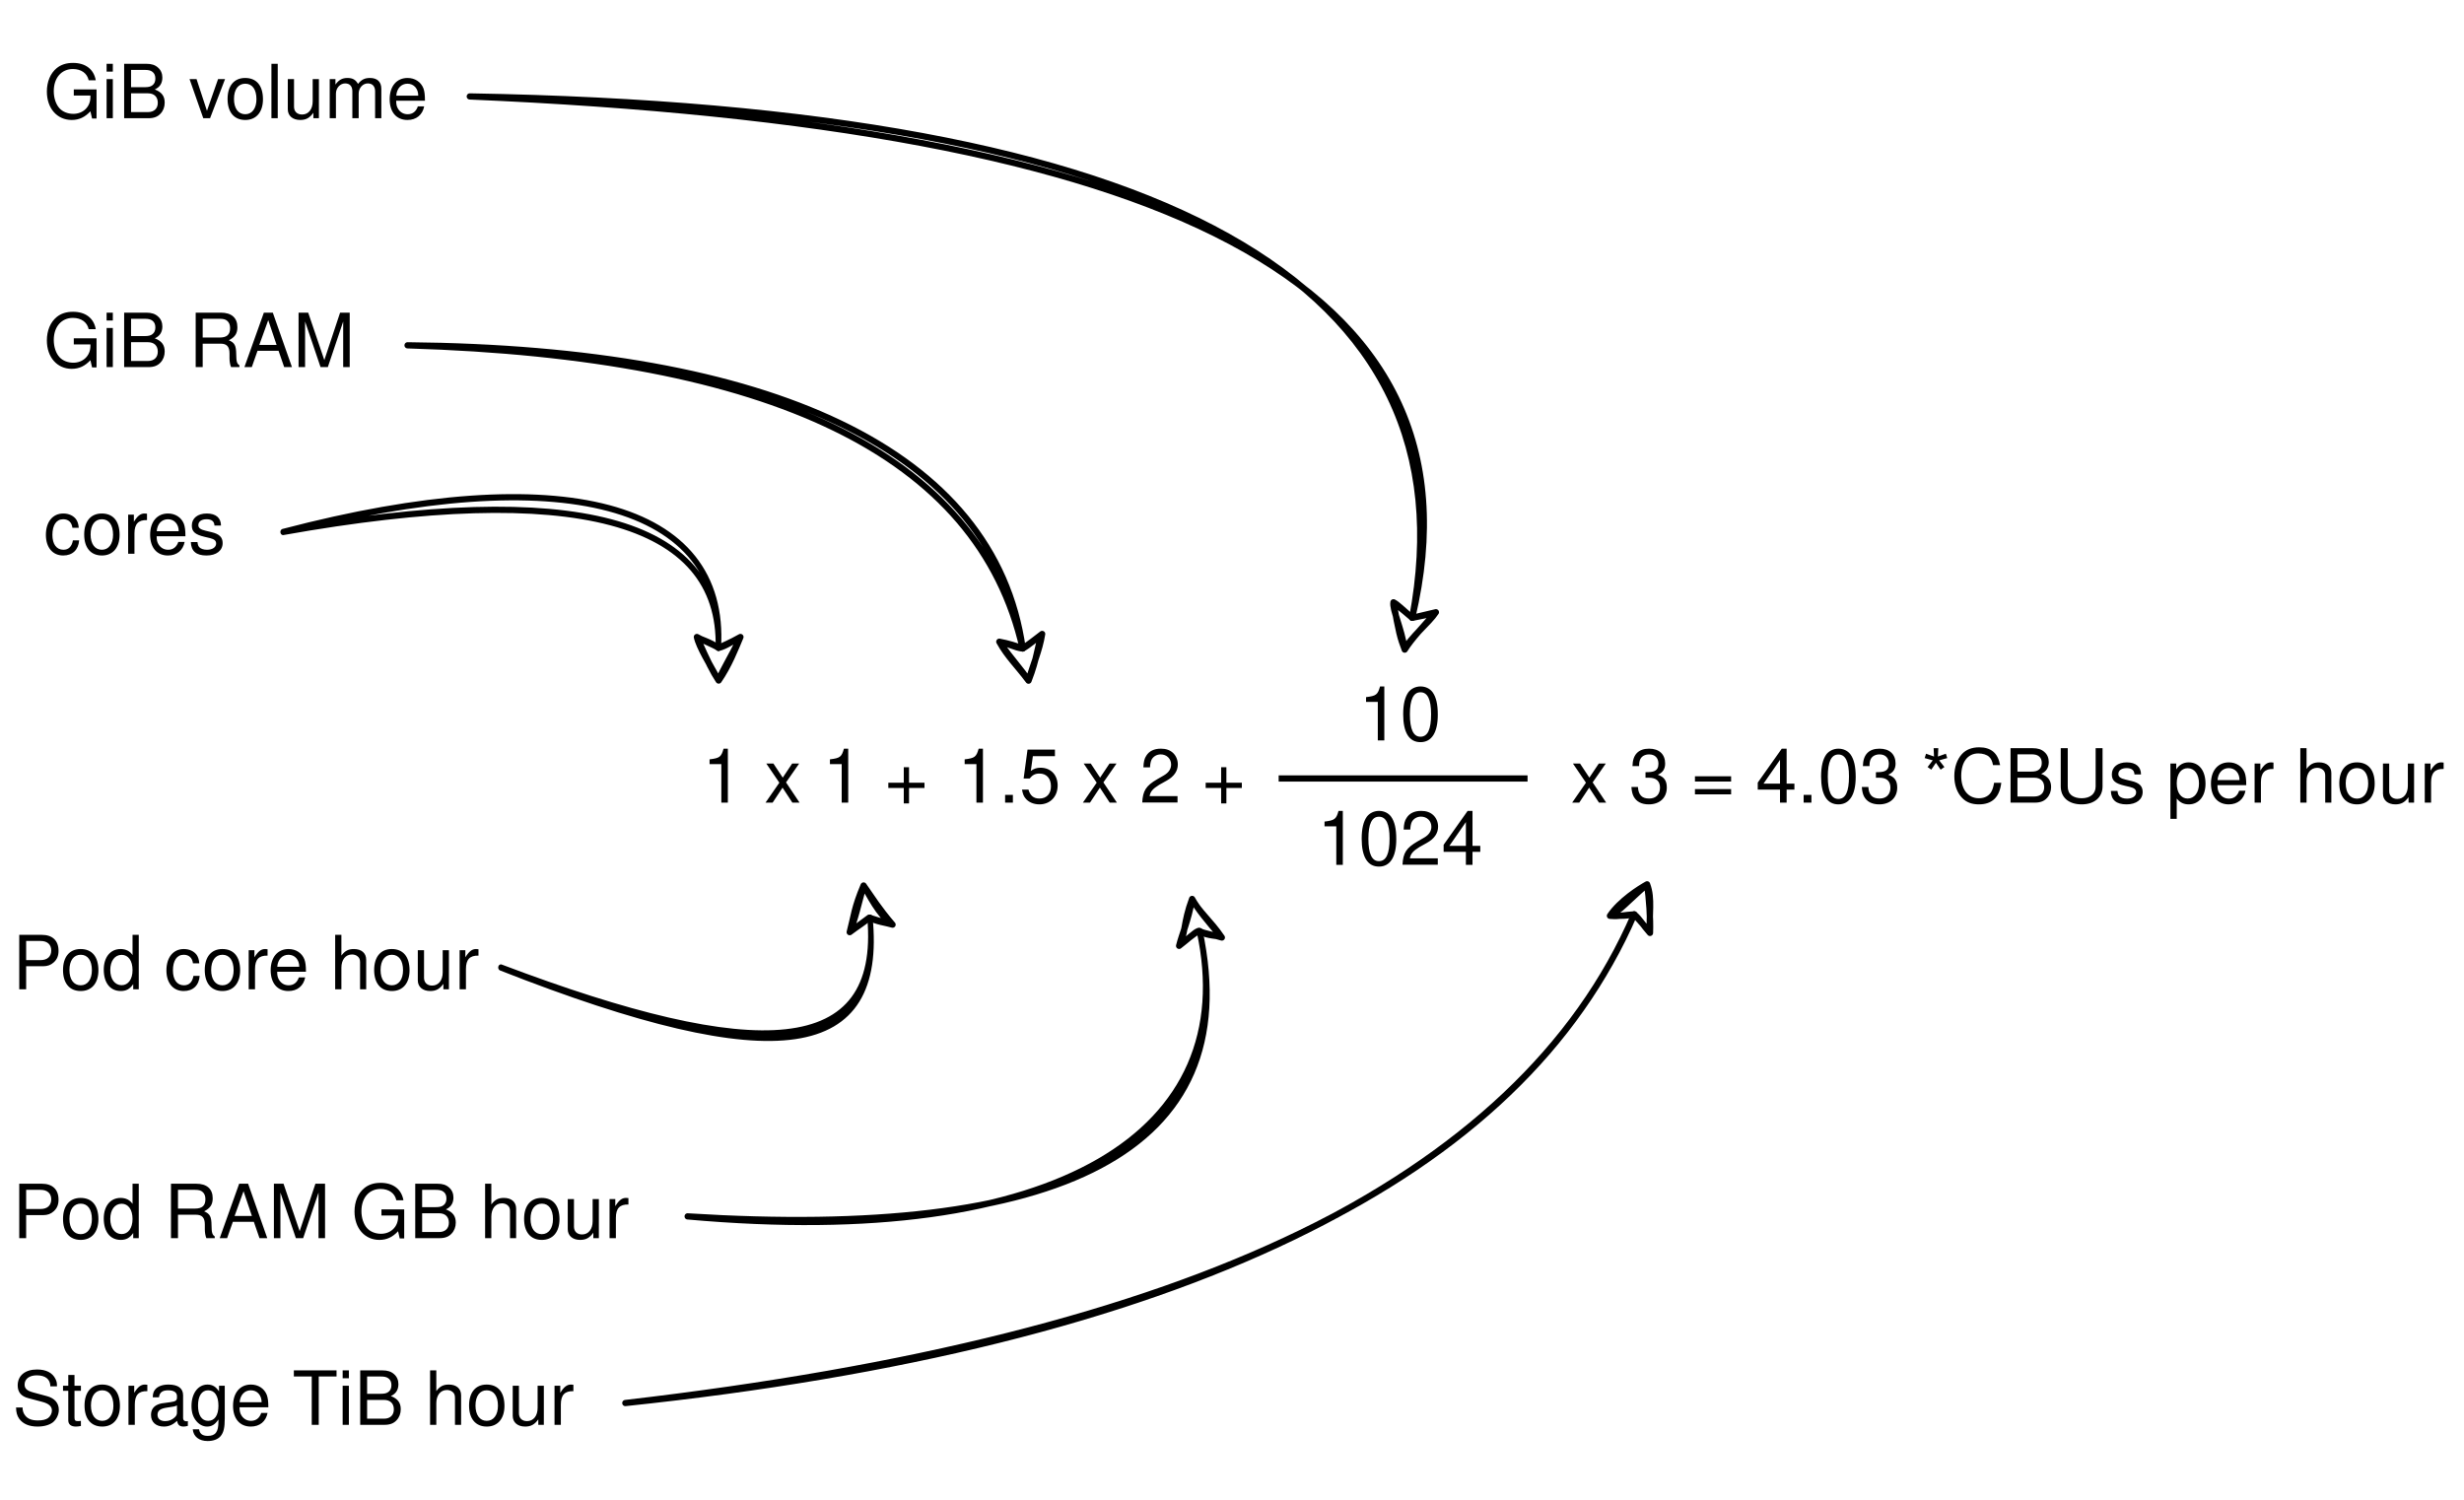
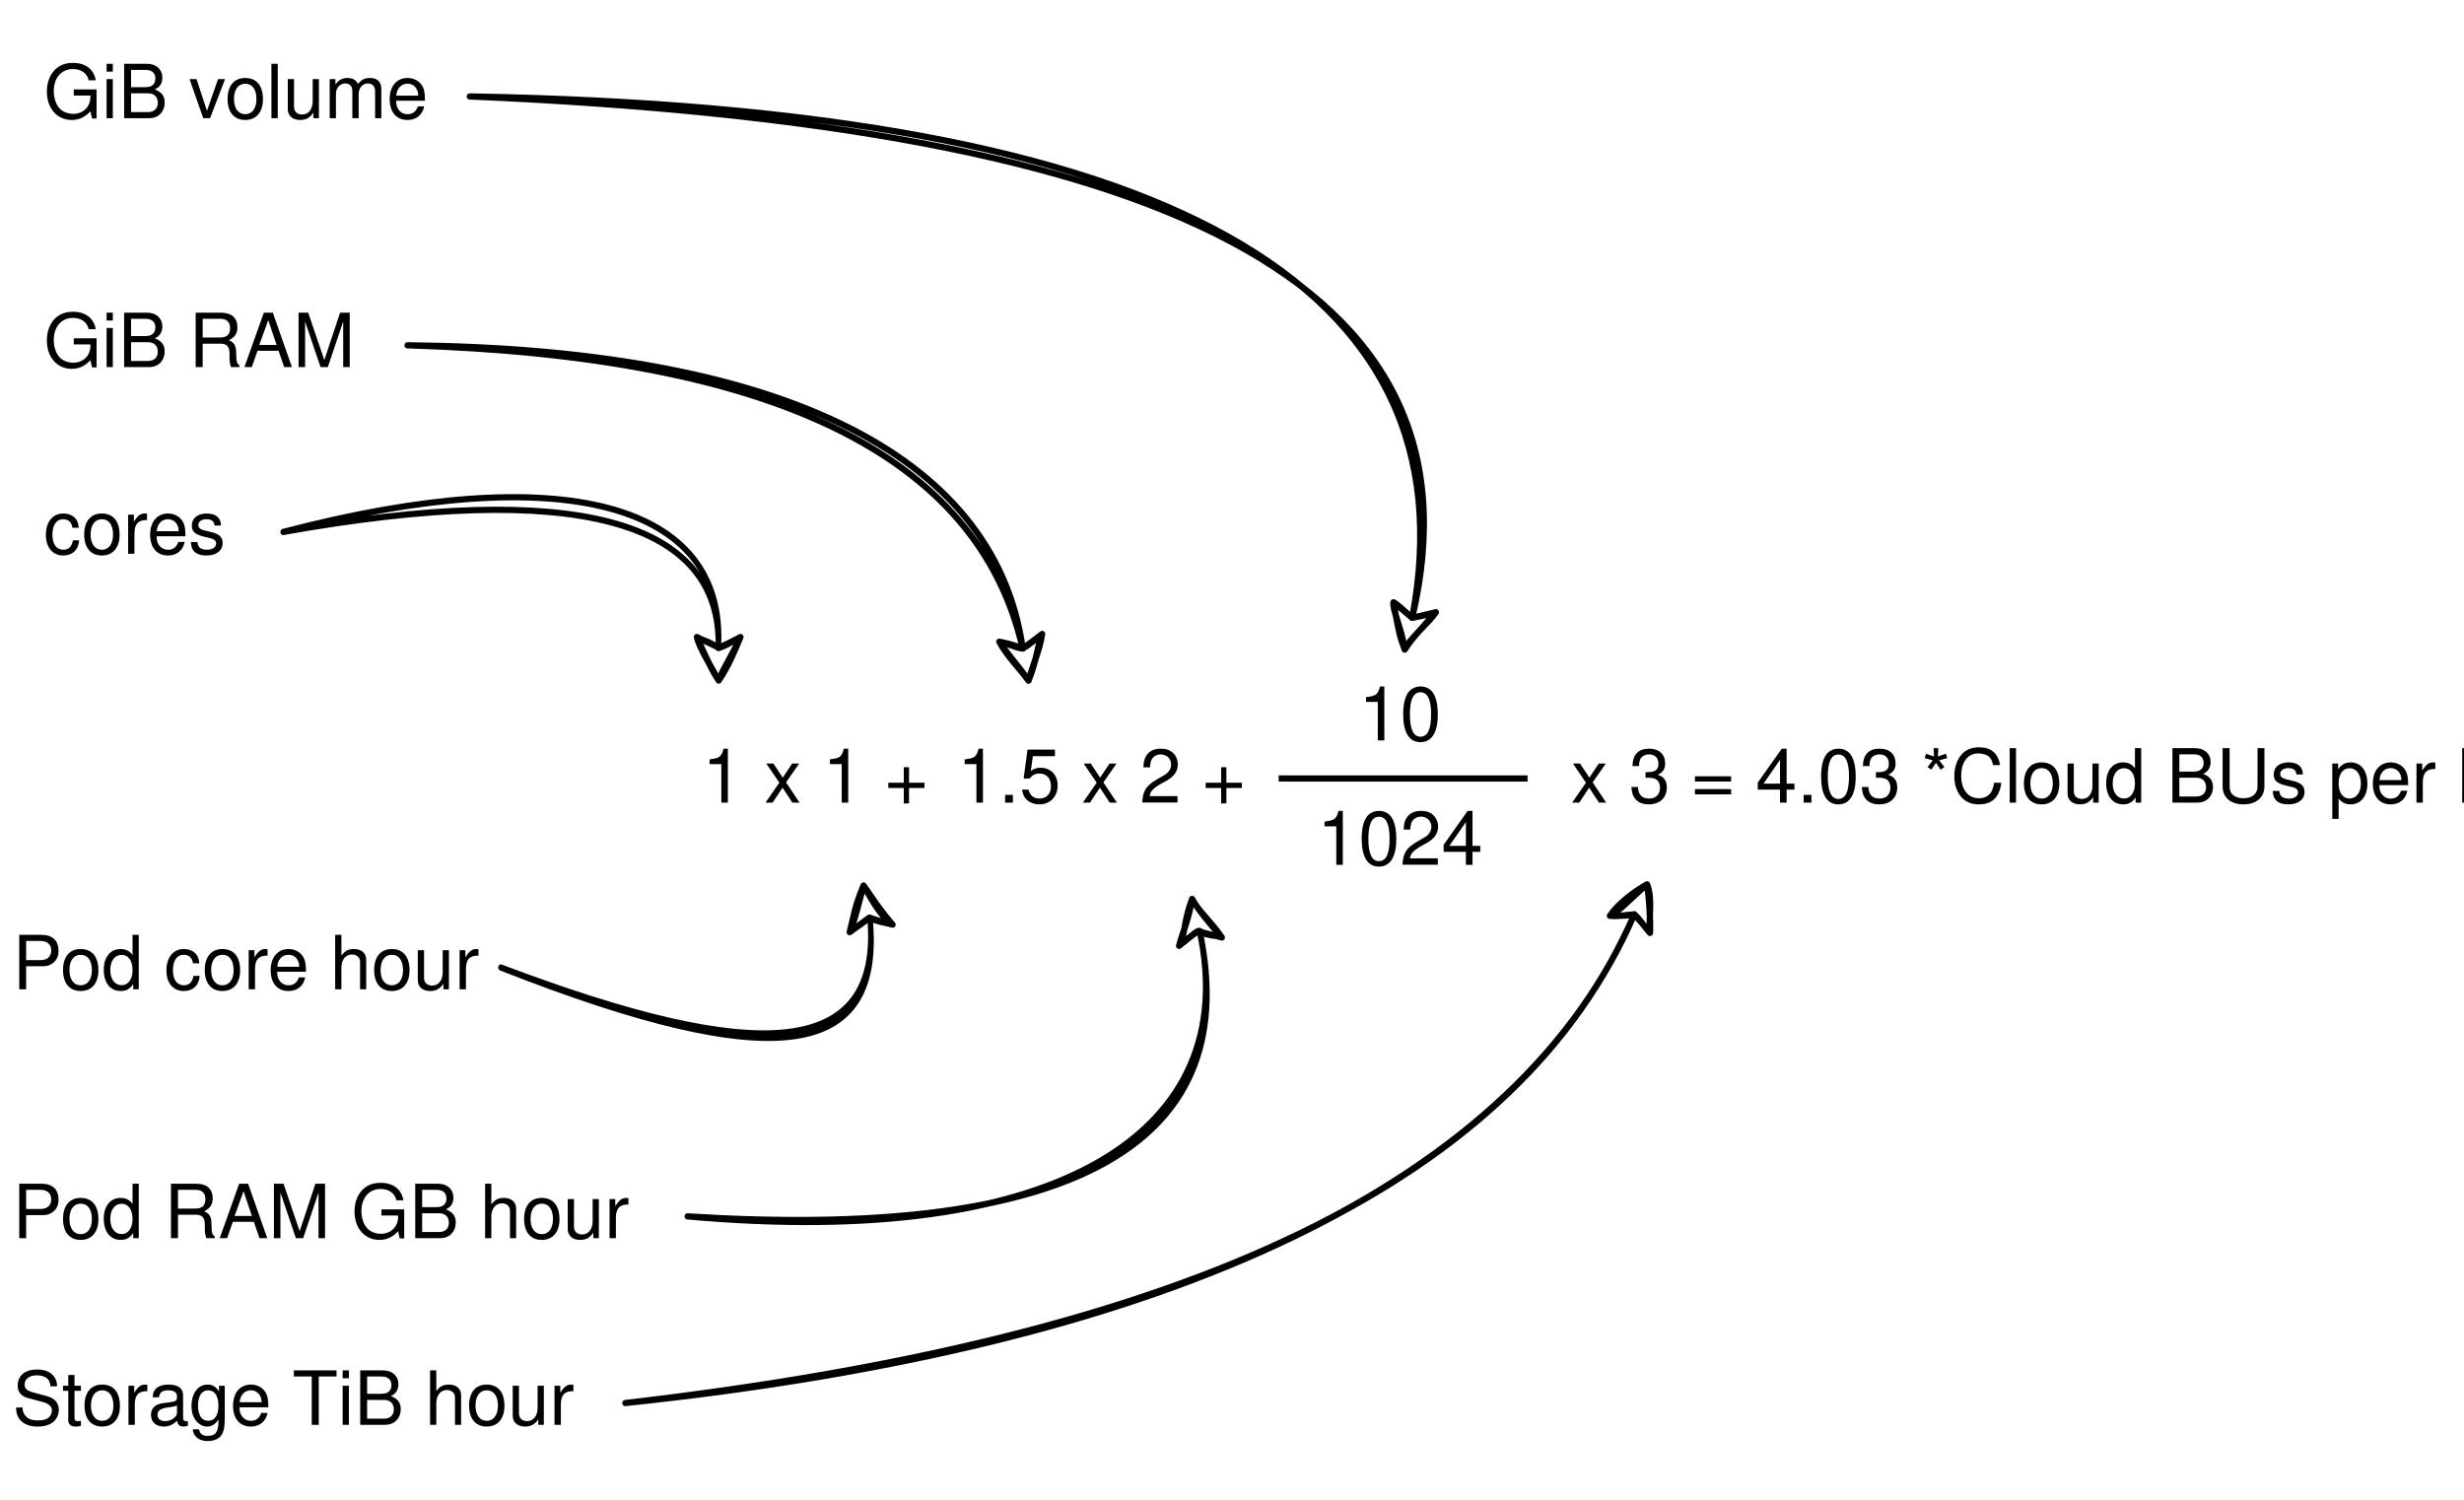
<svg xmlns="http://www.w3.org/2000/svg" width="396px" height="241px" viewBox="0 0 396 241" version="1.1" xml:space="preserve" style="fill-rule:evenodd;clip-rule:evenodd;stroke-linecap:round;stroke-linejoin:round;stroke-miterlimit:10;">
  <g>
    <rect x="145.5" y="110.5" width="80" height="30" style="fill:none;" />
    <g transform="matrix(1,0,0,1,177,129)">
      <g>
        <text x="-23.183px" y="0px" style="font-family:'Helvetica';font-size:12px;">1.5 x 2 +</text>
      </g>
    </g>
    <rect x="5.5" y="70.5" width="40" height="30" style="fill:none;" />
    <g transform="matrix(1,0,0,1,7,89)">
      <g>
        <text x="0px" y="0px" style="font-family:'Helvetica';font-size:12px;">cores</text>
      </g>
    </g>
    <path d="M45.5,85.5C98.833,75.5 125.5,81.71 125.5,104.13" style="fill:none;fill-rule:nonzero;" />
    <path d="M125.5,109.38L122,102.38L125.5,104.13L129,102.38L125.5,109.38Z" style="fill:none;fill-rule:nonzero;" />
    <g transform="matrix(0.874308,0,0,1,5.719,0)">
      <path d="M45.5,85.5C96.84,73.73 127.14,80.86 125.5,104.13M45.5,85.5C98.84,77.18 126.12,83.45 125.5,104.13" style="fill:none;fill-rule:nonzero;stroke:black;stroke-width:1px;" />
    </g>
    <g transform="matrix(1,0,0,1,-10,0)">
      <path d="M125.5,109.38C124.53,107.88 123.86,106.6 122,102.38M125.5,109.38C124.1,106.84 122.31,103.94 122,102.38M122,102.38C122.83,102.91 123.81,103.01 125.5,104.13M122,102.38C123.21,103.08 124.49,103.5 125.5,104.13M125.5,104.13C126.7,103.84 127.79,103 129,102.38M125.5,104.13C126.14,103.78 127.31,103.34 129,102.38M129,102.38C128.19,104.31 127.14,107.01 125.5,109.38M129,102.38C127.6,105.47 126.03,107.77 125.5,109.38" style="fill:none;fill-rule:nonzero;stroke:black;stroke-width:1px;" />
    </g>
    <rect x="0.5" y="140.5" width="80" height="30" style="fill:none;" />
    <g transform="matrix(1,0,0,1,2,159)">
      <g>
        <text x="0px" y="0px" style="font-family:'Helvetica';font-size:12px;">Pod core hour</text>
      </g>
    </g>
    <path d="M80.5,155.5C130.5,172.167 153.567,169.497 149.7,147.49" style="fill:none;fill-rule:nonzero;" />
    <path d="M148.79,142.32L153.45,148.61L149.7,147.49L146.56,149.82L148.79,142.32Z" style="fill:none;fill-rule:nonzero;" />
    <g transform="matrix(0.85715,0,0,1,11.4994,0)">
      <path d="M80.5,155.5C128.51,171.08 152.02,170.36 149.7,147.49M80.5,155.5C132.72,173.11 152.27,169.94 149.7,147.49" style="fill:none;fill-rule:nonzero;stroke:black;stroke-width:1px;" />
    </g>
    <g transform="matrix(1,0,0,1,-10,0)">
      <path d="M148.79,142.32C149.62,143.63 151.18,147.03 153.45,148.61M148.79,142.32C150.26,144.41 151.16,145.93 153.45,148.61M153.45,148.61C152.18,148.25 151.05,148.18 149.7,147.49M153.45,148.61C152.54,148.32 151.52,148.1 149.7,147.49M149.7,147.49C148.71,148.36 148.07,148.68 146.56,149.82M149.7,147.49C149.11,147.96 148.35,148.45 146.56,149.82M146.56,149.82C147.23,147.29 147.28,145.87 148.79,142.32M146.56,149.82C147.46,147.73 147.99,145.16 148.79,142.32" style="fill:none;fill-rule:nonzero;stroke:black;stroke-width:1px;" />
    </g>
    <g transform="matrix(1,0,0,1,-3,0)">
      <rect x="110.5" y="110.5" width="60" height="30" style="fill:none;" />
    </g>
    <g transform="matrix(1,0,0,1,131,129)">
      <g>
        <text x="-18.179px" y="0px" style="font-family:'Helvetica';font-size:12px;">1 x 1 +</text>
      </g>
    </g>
    <rect x="0.5" y="180.5" width="110" height="30" style="fill:none;" />
    <g transform="matrix(1,0,0,1,2,199)">
      <g>
        <text x="0px" y="0px" style="font-family:'Helvetica';font-size:12px;">Pod RAM GB hour</text>
      </g>
    </g>
    <rect x="0.5" y="210.5" width="100" height="30" style="fill:none;" />
    <g transform="matrix(1,0,0,1,2,229)">
      <g>
        <text x="0px" y="0px" style="font-family:'Helvetica';font-size:12px;">Storage TiB hour</text>
      </g>
    </g>
    <rect x="5.5" y="40.5" width="60" height="30" style="fill:none;" />
    <g transform="matrix(1,0,0,1,7,59)">
      <g>
        <text x="0px" y="0px" style="font-family:'Helvetica';font-size:12px;">GiB RAM</text>
      </g>
    </g>
    <rect x="245.5" y="110.5" width="150" height="30" style="fill:none;" />
    <g transform="matrix(1,0,0,1,316,129)">
      <g>
-         <text x="-63.536px" y="0px" style="font-family:'Helvetica';font-size:12px;">x 3 = 4.03 *CBUs per hour</text>
+         <text x="-63.536px" y="0px" style="font-family:'Helvetica';font-size:12px;">x 3 = 4.03 *Cloud BUs per hour</text>
      </g>
    </g>
    <rect x="195.5" y="105.5" width="60" height="20" style="fill:none;" />
    <g transform="matrix(1,0,0,1,225,119)">
      <g>
        <text x="-6.674px" y="0px" style="font-family:'Helvetica';font-size:12px;">10</text>
      </g>
    </g>
    <rect x="195.5" y="125.5" width="60" height="20" style="fill:none;" />
    <g transform="matrix(1,0,0,1,225,139)">
      <g>
        <text x="-13.348px" y="0px" style="font-family:'Helvetica';font-size:12px;">1024</text>
      </g>
    </g>
    <path d="M245.5,125.12L205.5,125.12" style="fill:none;fill-rule:nonzero;stroke:black;stroke-width:1px;stroke-linecap:butt;stroke-linejoin:miter;" />
    <path d="M110.5,195.5C173.833,198.833 202.2,183.543 195.6,149.63" style="fill:none;fill-rule:nonzero;" />
    <path d="M194.59,144.48L199.37,150.68L195.6,149.63L192.5,152.02L194.59,144.48Z" style="fill:none;fill-rule:nonzero;" />
    <g transform="matrix(0.967084,0,0,1,3.63718,0)">
      <path d="M110.5,195.5C172.06,199.23 203.4,185.28 195.6,149.63M110.5,195.5C172.2,200.85 202.84,181.98 195.6,149.63" style="fill:none;fill-rule:nonzero;stroke:black;stroke-width:1px;" />
    </g>
    <g transform="matrix(1,0,0,1,-3,0)">
      <path d="M194.59,144.48C195.51,146.12 197.03,147.97 199.37,150.68M194.59,144.48C195.7,146.6 197.54,147.96 199.37,150.68M199.37,150.68C198.64,150.26 197.35,150.57 195.6,149.63M199.37,150.68C198,150.26 196.73,150.07 195.6,149.63M195.6,149.63C194.98,149.84 193.83,151.03 192.5,152.02M195.6,149.63C194.64,150.26 193.44,151.24 192.5,152.02M192.5,152.02C193.56,150.09 193.14,148.34 194.59,144.48M192.5,152.02C192.96,150.12 193.96,148.07 194.59,144.48" style="fill:none;fill-rule:nonzero;stroke:black;stroke-width:1px;" />
    </g>
    <path d="M100.5,225.5C190.5,215.5 244.55,189.32 262.65,146.96" style="fill:none;fill-rule:nonzero;" />
    <path d="M264.71,142.13L265.18,149.94L262.65,146.96L258.74,147.19L264.71,142.13Z" style="fill:none;fill-rule:nonzero;" />
    <path d="M100.5,225.5C188.73,216.23 244.15,189.91 262.65,146.96M100.5,225.5C192.28,214.84 244.23,189.42 262.65,146.96" style="fill:none;fill-rule:nonzero;stroke:black;stroke-width:1px;" />
    <path d="M264.71,142.13C265.6,144.44 264.97,147.07 265.18,149.94M264.71,142.13C265.03,144.33 265.27,147.6 265.18,149.94M265.18,149.94C264.05,148.68 263.56,147.72 262.65,146.96M265.18,149.94C264.48,149 263.79,148.25 262.65,146.96M262.65,146.96C261.07,147.04 260.38,147.32 258.74,147.19M262.65,146.96C261.57,147.19 260.89,147.2 258.74,147.19M258.74,147.19C260.35,144.79 263.54,142.77 264.71,142.13M258.74,147.19C260.56,146.18 261.26,145.14 264.71,142.13" style="fill:none;fill-rule:nonzero;stroke:black;stroke-width:1px;" />
    <rect x="5.5" y="0.5" width="70" height="30" style="fill:none;" />
    <g transform="matrix(1,0,0,1,7,19)">
      <g>
        <text x="0px" y="0px" style="font-family:'Helvetica';font-size:12px;">GiB volume</text>
      </g>
    </g>
    <path d="M75.5,15.5C188.833,18.833 239.32,46.767 226.96,99.3" style="fill:none;fill-rule:nonzero;" />
    <path d="M225.76,104.41L223.95,96.8L226.96,99.3L230.77,98.4L225.76,104.41Z" style="fill:none;fill-rule:nonzero;" />
    <path d="M75.5,15.5C187.06,20.25 239.73,45.08 226.96,99.3M75.5,15.5C188.23,17.44 237.07,45.57 226.96,99.3" style="fill:none;fill-rule:nonzero;stroke:black;stroke-width:1px;" />
    <path d="M225.76,104.41C225.23,100.88 223.74,97.98 223.95,96.8M225.76,104.41C225.05,102.56 224.78,101.59 223.95,96.8M223.95,96.8C224.67,97.19 225.25,97.83 226.96,99.3M223.95,96.8C225.04,97.69 226.36,98.76 226.96,99.3M226.96,99.3C228.25,99.02 229.3,98.89 230.77,98.4M226.96,99.3C227.69,99.14 228.91,98.84 230.77,98.4M230.77,98.4C229.67,100.09 226.62,102.5 225.76,104.41M230.77,98.4C228.64,100.8 226.83,102.69 225.76,104.41" style="fill:none;fill-rule:nonzero;stroke:black;stroke-width:1px;" />
    <path d="M65.5,55.5C125.5,55.5 158.453,71.743 164.36,104.23" style="fill:none;fill-rule:nonzero;" />
    <path d="M165.3,109.4L160.6,103.14L164.36,104.23L167.49,101.89L165.3,109.4Z" style="fill:none;fill-rule:nonzero;" />
    <path d="M65.5,55.5C123.73,57.25 157.27,72.91 164.36,104.23M65.5,55.5C123.7,56.04 159.84,72.21 164.36,104.23" style="fill:none;fill-rule:nonzero;stroke:black;stroke-width:1px;" />
    <path d="M165.3,109.4C163.58,107.07 161.9,105.53 160.6,103.14M165.3,109.4C164.19,107.62 162.75,106.24 160.6,103.14M160.6,103.14C161.76,103.32 163.16,104.13 164.36,104.23M160.6,103.14C161.94,103.39 163.41,103.81 164.36,104.23M164.36,104.23C165.28,103.75 166.55,102.63 167.49,101.89M164.36,104.23C165.4,103.47 166.39,102.77 167.49,101.89M167.49,101.89C166.62,104.12 166.77,105.65 165.3,109.4M167.49,101.89C167.07,104.57 165.99,106.88 165.3,109.4" style="fill:none;fill-rule:nonzero;stroke:black;stroke-width:1px;" />
  </g>
</svg>
